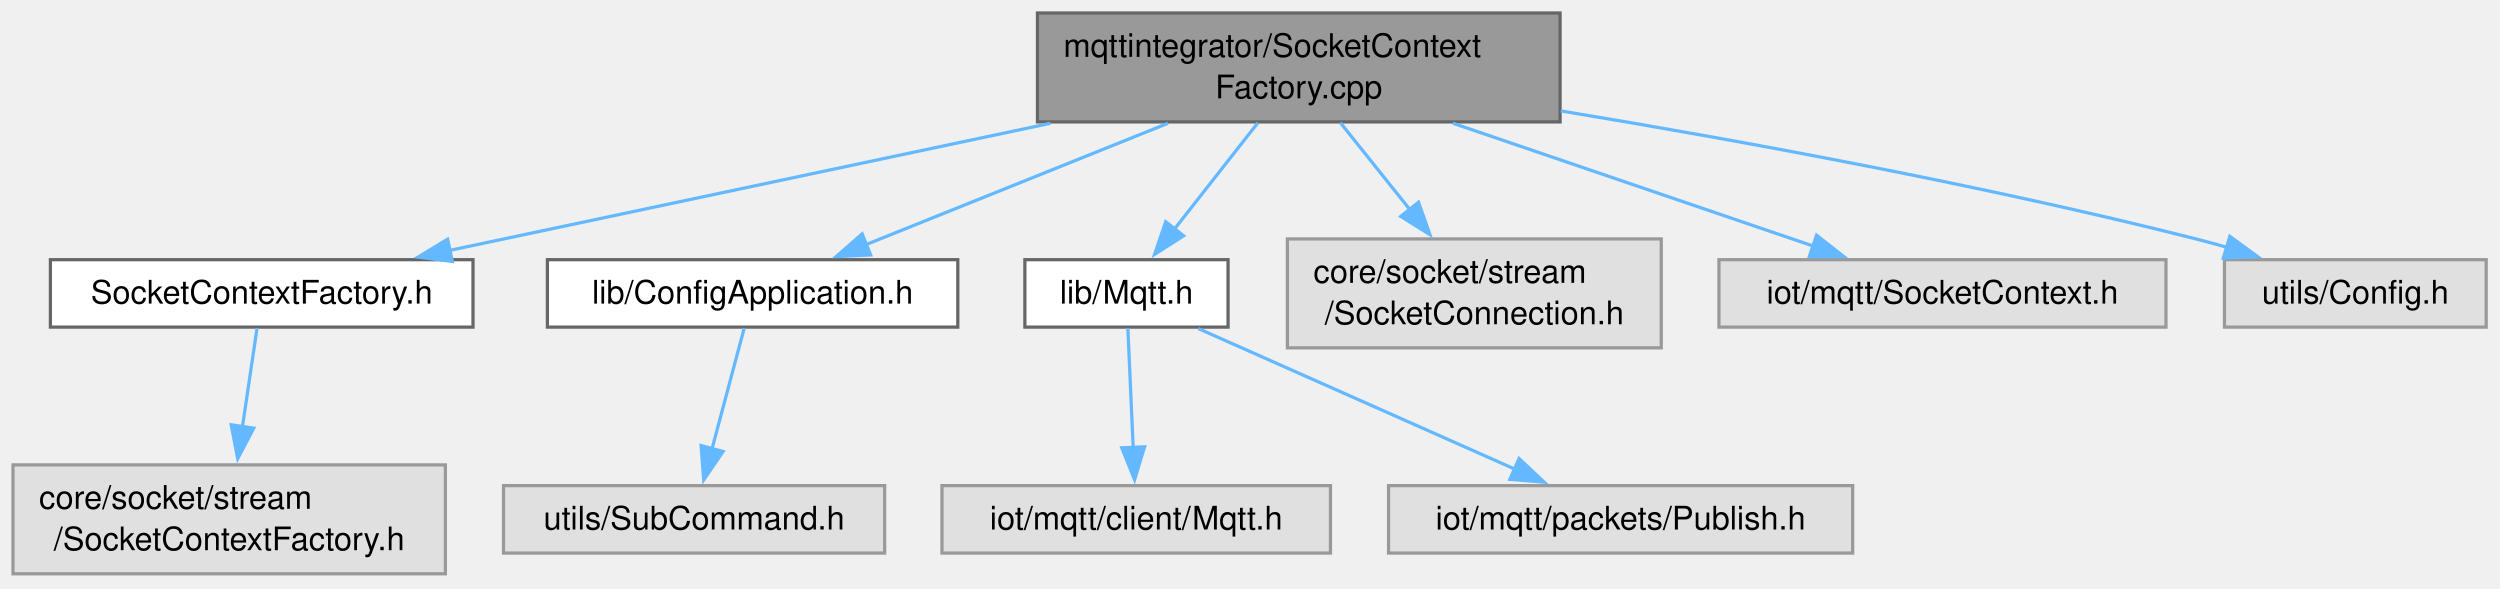
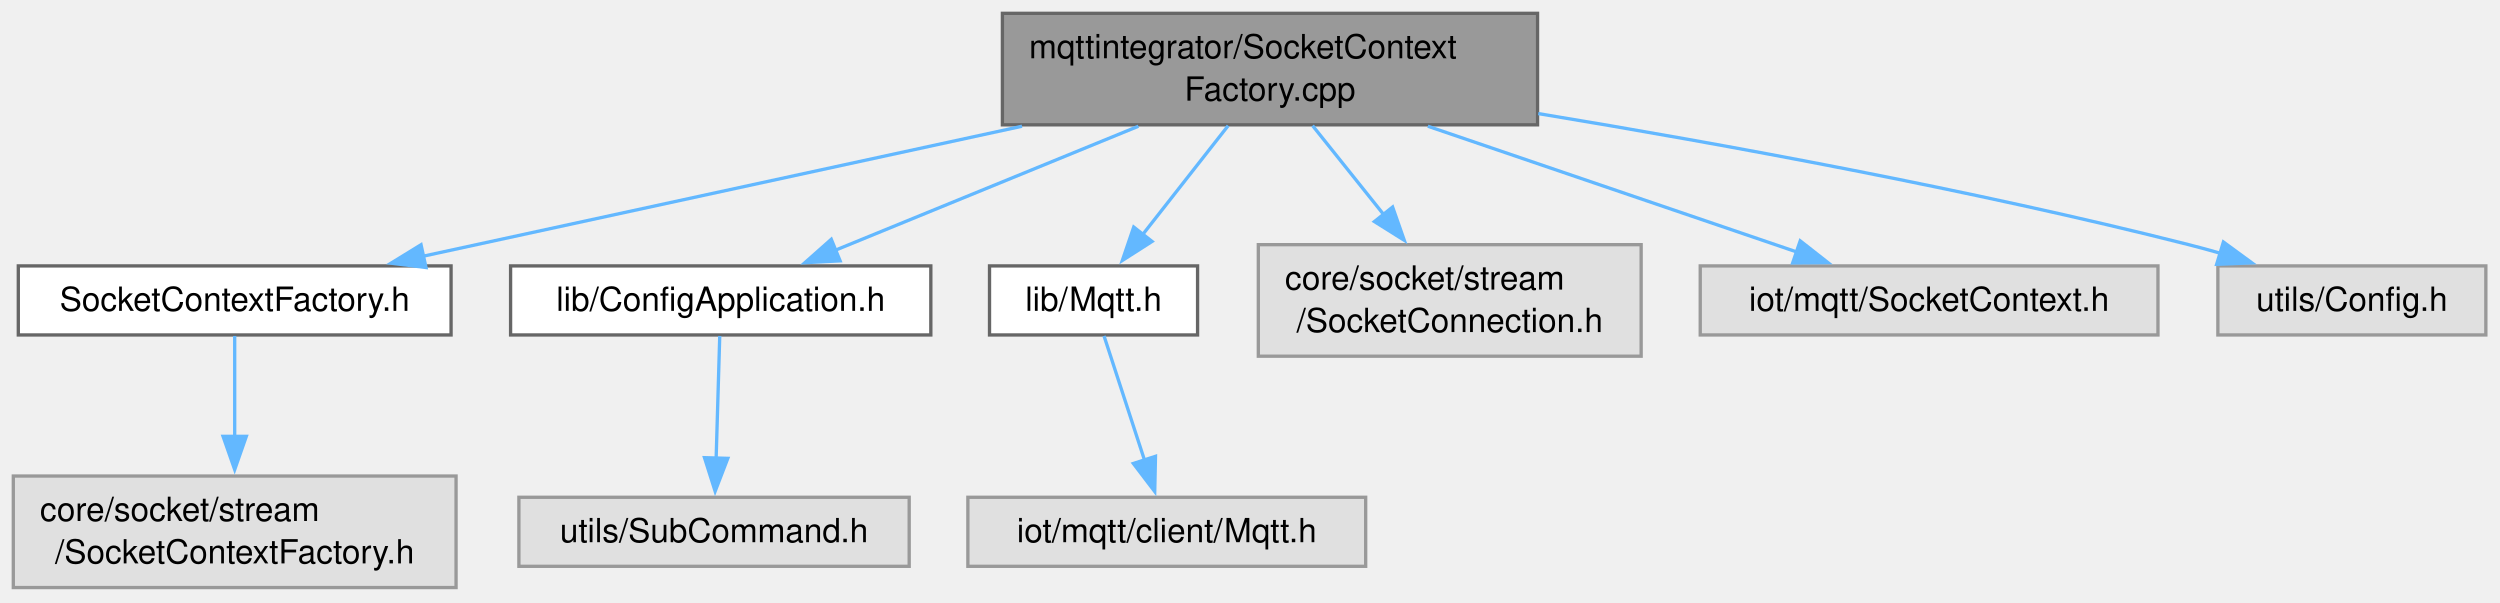
- <svg xmlns="http://www.w3.org/2000/svg" xmlns:xlink="http://www.w3.org/1999/xlink" width="769pt" height="181pt" viewBox="0.00 0.00 769.00 181.00">
+ <svg xmlns="http://www.w3.org/2000/svg" xmlns:xlink="http://www.w3.org/1999/xlink" width="751pt" height="181pt" viewBox="0.00 0.00 751.00 181.00">
  <g id="graph0" class="graph" transform="scale(1 1) rotate(0) translate(4 176.5)">
    <g id="Node000001" class="node">
      <g id="a_Node000001">
        <a xlink:title=" ">
-           <polygon fill="#999999" stroke="#666666" points="475.88,-172.5 315.12,-172.5 315.12,-139 475.88,-139 475.88,-172.5" />
-           <text xml:space="preserve" text-anchor="start" x="323.12" y="-159" font-family="Helvetica,sans-Serif" font-size="10.00">mqttintegrator/SocketContext</text>
-           <text xml:space="preserve" text-anchor="middle" x="395.5" y="-146.25" font-family="Helvetica,sans-Serif" font-size="10.00">Factory.cpp</text>
+           <polygon fill="#999999" stroke="#666666" points="457.88,-172.5 297.12,-172.5 297.12,-139 457.88,-139 457.88,-172.5" />
+           <text xml:space="preserve" text-anchor="start" x="305.12" y="-159" font-family="Helvetica,sans-Serif" font-size="10.00">mqttintegrator/SocketContext</text>
+           <text xml:space="preserve" text-anchor="middle" x="377.5" y="-146.25" font-family="Helvetica,sans-Serif" font-size="10.00">Factory.cpp</text>
        </a>
      </g>
    </g>
    <g id="Node000002" class="node">
      <g id="a_Node000002">
        <a xlink:href="mqttintegrator_2SocketContextFactory_8h.html" target="_top" xlink:title=" ">
-           <polygon fill="white" stroke="#666666" points="141.5,-96.62 11.5,-96.62 11.5,-75.88 141.5,-75.88 141.5,-96.62" />
-           <text xml:space="preserve" text-anchor="middle" x="76.5" y="-83.12" font-family="Helvetica,sans-Serif" font-size="10.00">SocketContextFactory.h</text>
+           <polygon fill="white" stroke="#666666" points="131.5,-96.62 1.5,-96.62 1.5,-75.88 131.5,-75.88 131.5,-96.62" />
+           <text xml:space="preserve" text-anchor="middle" x="66.5" y="-83.12" font-family="Helvetica,sans-Serif" font-size="10.00">SocketContextFactory.h</text>
        </a>
      </g>
    </g>
    <g id="edge1_Node000001_Node000002" class="edge">
      <g id="a_edge1_Node000001_Node000002">
        <a xlink:title=" ">
-           <path fill="none" stroke="#63b8ff" d="M319.09,-138.58C262.25,-126.55 185.88,-110.39 134.12,-99.44" />
-           <polygon fill="#63b8ff" stroke="#63b8ff" points="135.13,-96.08 124.62,-97.43 133.68,-102.93 135.13,-96.08" />
+           <path fill="none" stroke="#63b8ff" d="M303.01,-138.58C247.71,-126.58 173.45,-110.46 122.99,-99.51" />
+           <polygon fill="#63b8ff" stroke="#63b8ff" points="123.97,-96.14 113.45,-97.44 122.48,-102.98 123.97,-96.14" />
        </a>
      </g>
    </g>
    <g id="Node000004" class="node">
      <g id="a_Node000004">
        <a xlink:href="ConfigApplication_8h.html" target="_top" xlink:title=" ">
-           <polygon fill="white" stroke="#666666" points="290.62,-96.62 164.38,-96.62 164.38,-75.88 290.62,-75.88 290.62,-96.62" />
-           <text xml:space="preserve" text-anchor="middle" x="227.5" y="-83.12" font-family="Helvetica,sans-Serif" font-size="10.00">lib/ConfigApplication.h</text>
+           <polygon fill="white" stroke="#666666" points="275.62,-96.62 149.38,-96.62 149.38,-75.88 275.62,-75.88 275.62,-96.62" />
+           <text xml:space="preserve" text-anchor="middle" x="212.5" y="-83.12" font-family="Helvetica,sans-Serif" font-size="10.00">lib/ConfigApplication.h</text>
        </a>
      </g>
    </g>
    <g id="edge3_Node000001_Node000004" class="edge">
      <g id="a_edge3_Node000001_Node000004">
        <a xlink:title=" ">
-           <path fill="none" stroke="#63b8ff" d="M355.26,-138.58C326.93,-127.2 289.4,-112.12 262.35,-101.25" />
-           <polygon fill="#63b8ff" stroke="#63b8ff" points="263.81,-98.07 253.22,-97.59 261.2,-104.56 263.81,-98.07" />
+           <path fill="none" stroke="#63b8ff" d="M337.98,-138.58C310.16,-127.2 273.29,-112.12 246.73,-101.25" />
+           <polygon fill="#63b8ff" stroke="#63b8ff" points="248.37,-98.14 237.79,-97.59 245.72,-104.62 248.37,-98.14" />
        </a>
      </g>
    </g>
    <g id="Node000006" class="node">
      <g id="a_Node000006">
        <a xlink:href="mqttintegrator_2lib_2Mqtt_8h.html" target="_top" xlink:title=" ">
-           <polygon fill="white" stroke="#666666" points="373.75,-96.62 311.25,-96.62 311.25,-75.88 373.75,-75.88 373.75,-96.62" />
-           <text xml:space="preserve" text-anchor="middle" x="342.5" y="-83.12" font-family="Helvetica,sans-Serif" font-size="10.00">lib/Mqtt.h</text>
+           <polygon fill="white" stroke="#666666" points="355.75,-96.62 293.25,-96.62 293.25,-75.88 355.75,-75.88 355.75,-96.62" />
+           <text xml:space="preserve" text-anchor="middle" x="324.5" y="-83.12" font-family="Helvetica,sans-Serif" font-size="10.00">lib/Mqtt.h</text>
        </a>
      </g>
    </g>
    <g id="edge5_Node000001_Node000006" class="edge">
      <g id="a_edge5_Node000001_Node000006">
        <a xlink:title=" ">
-           <path fill="none" stroke="#63b8ff" d="M382.94,-138.75C375.24,-128.94 365.34,-116.34 357.27,-106.05" />
-           <polygon fill="#63b8ff" stroke="#63b8ff" points="360.08,-103.97 351.15,-98.26 354.57,-108.29 360.08,-103.97" />
+           <path fill="none" stroke="#63b8ff" d="M364.94,-138.75C357.24,-128.94 347.34,-116.34 339.27,-106.05" />
+           <polygon fill="#63b8ff" stroke="#63b8ff" points="342.08,-103.97 333.15,-98.26 336.57,-108.29 342.08,-103.97" />
+         </a>
+       </g>
+     </g>
+     <g id="Node000008" class="node">
+       <g id="a_Node000008">
+         <a xlink:title=" ">
+           <polygon fill="#e0e0e0" stroke="#999999" points="489,-103 374,-103 374,-69.5 489,-69.5 489,-103" />
+           <text xml:space="preserve" text-anchor="start" x="382" y="-89.5" font-family="Helvetica,sans-Serif" font-size="10.00">core/socket/stream</text>
+           <text xml:space="preserve" text-anchor="middle" x="431.5" y="-76.75" font-family="Helvetica,sans-Serif" font-size="10.00">/SocketConnection.h</text>
+         </a>
+       </g>
+     </g>
+     <g id="edge7_Node000001_Node000008" class="edge">
+       <g id="a_edge7_Node000001_Node000008">
+         <a xlink:title=" ">
+           <path fill="none" stroke="#63b8ff" d="M390.3,-138.75C396.69,-130.77 404.56,-120.93 411.7,-112" />
+           <polygon fill="#63b8ff" stroke="#63b8ff" points="414.34,-114.31 417.85,-104.31 408.87,-109.94 414.34,-114.31" />
        </a>
      </g>
    </g>
    <g id="Node000009" class="node">
      <g id="a_Node000009">
        <a xlink:title=" ">
-           <polygon fill="#e0e0e0" stroke="#999999" points="507,-103 392,-103 392,-69.5 507,-69.5 507,-103" />
-           <text xml:space="preserve" text-anchor="start" x="400" y="-89.5" font-family="Helvetica,sans-Serif" font-size="10.00">core/socket/stream</text>
-           <text xml:space="preserve" text-anchor="middle" x="449.5" y="-76.75" font-family="Helvetica,sans-Serif" font-size="10.00">/SocketConnection.h</text>
+           <polygon fill="#e0e0e0" stroke="#999999" points="644.25,-96.62 506.75,-96.62 506.75,-75.88 644.25,-75.88 644.25,-96.62" />
+           <text xml:space="preserve" text-anchor="middle" x="575.5" y="-83.12" font-family="Helvetica,sans-Serif" font-size="10.00">iot/mqtt/SocketContext.h</text>
        </a>
      </g>
    </g>
    <g id="edge8_Node000001_Node000009" class="edge">
      <g id="a_edge8_Node000001_Node000009">
        <a xlink:title=" ">
-           <path fill="none" stroke="#63b8ff" d="M408.3,-138.75C414.69,-130.77 422.56,-120.93 429.7,-112" />
-           <polygon fill="#63b8ff" stroke="#63b8ff" points="432.34,-114.31 435.85,-104.31 426.87,-109.94 432.34,-114.31" />
+           <path fill="none" stroke="#63b8ff" d="M424.93,-138.58C458.8,-127.03 503.85,-111.68 535.83,-100.78" />
+           <polygon fill="#63b8ff" stroke="#63b8ff" points="536.78,-104.15 545.12,-97.61 534.52,-97.52 536.78,-104.15" />
        </a>
      </g>
    </g>
    <g id="Node000010" class="node">
      <g id="a_Node000010">
        <a xlink:title=" ">
-           <polygon fill="#e0e0e0" stroke="#999999" points="662.25,-96.62 524.75,-96.62 524.75,-75.88 662.25,-75.88 662.25,-96.62" />
-           <text xml:space="preserve" text-anchor="middle" x="593.5" y="-83.12" font-family="Helvetica,sans-Serif" font-size="10.00">iot/mqtt/SocketContext.h</text>
+           <polygon fill="#e0e0e0" stroke="#999999" points="742.75,-96.62 662.25,-96.62 662.25,-75.88 742.75,-75.88 742.75,-96.62" />
+           <text xml:space="preserve" text-anchor="middle" x="702.5" y="-83.12" font-family="Helvetica,sans-Serif" font-size="10.00">utils/Config.h</text>
        </a>
      </g>
    </g>
    <g id="edge9_Node000001_Node000010" class="edge">
      <g id="a_edge9_Node000001_Node000010">
        <a xlink:title=" ">
-           <path fill="none" stroke="#63b8ff" d="M442.93,-138.58C476.8,-127.03 521.85,-111.68 553.83,-100.78" />
-           <polygon fill="#63b8ff" stroke="#63b8ff" points="554.78,-104.15 563.12,-97.61 552.52,-97.52 554.78,-104.15" />
-         </a>
-       </g>
-     </g>
-     <g id="Node000011" class="node">
-       <g id="a_Node000011">
-         <a xlink:title=" ">
-           <polygon fill="#e0e0e0" stroke="#999999" points="760.75,-96.62 680.25,-96.62 680.25,-75.88 760.75,-75.88 760.75,-96.62" />
-           <text xml:space="preserve" text-anchor="middle" x="720.5" y="-83.12" font-family="Helvetica,sans-Serif" font-size="10.00">utils/Config.h</text>
-         </a>
-       </g>
-     </g>
-     <g id="edge10_Node000001_Node000011" class="edge">
-       <g id="a_edge10_Node000001_Node000011">
-         <a xlink:title=" ">
-           <path fill="none" stroke="#63b8ff" d="M476.09,-142.38C531.45,-133.22 606.4,-119.5 671.5,-103 674.63,-102.21 677.85,-101.33 681.07,-100.4" />
-           <polygon fill="#63b8ff" stroke="#63b8ff" points="681.91,-103.8 690.47,-97.54 679.88,-97.1 681.91,-103.8" />
+           <path fill="none" stroke="#63b8ff" d="M458.09,-142.38C513.45,-133.22 588.4,-119.5 653.5,-103 656.63,-102.21 659.85,-101.33 663.07,-100.4" />
+           <polygon fill="#63b8ff" stroke="#63b8ff" points="663.91,-103.8 672.47,-97.54 661.88,-97.1 663.91,-103.8" />
        </a>
      </g>
    </g>
    <g id="Node000003" class="node">
      <g id="a_Node000003">
        <a xlink:title=" ">
          <polygon fill="#e0e0e0" stroke="#999999" points="133,-33.5 0,-33.5 0,0 133,0 133,-33.5" />
          <text xml:space="preserve" text-anchor="start" x="8" y="-20" font-family="Helvetica,sans-Serif" font-size="10.00">core/socket/stream</text>
          <text xml:space="preserve" text-anchor="middle" x="66.5" y="-7.25" font-family="Helvetica,sans-Serif" font-size="10.00">/SocketContextFactory.h</text>
        </a>
      </g>
    </g>
    <g id="edge2_Node000002_Node000003" class="edge">
      <g id="a_edge2_Node000002_Node000003">
        <a xlink:title=" ">
-           <path fill="none" stroke="#63b8ff" d="M75.07,-75.58C73.89,-67.6 72.15,-55.88 70.55,-45.07" />
-           <polygon fill="#63b8ff" stroke="#63b8ff" points="74.05,-44.8 69.12,-35.42 67.12,-45.82 74.05,-44.8" />
+           <path fill="none" stroke="#63b8ff" d="M66.5,-75.58C66.5,-67.69 66.5,-56.13 66.5,-45.41" />
+           <polygon fill="#63b8ff" stroke="#63b8ff" points="70,-45.43 66.5,-35.43 63,-45.43 70,-45.43" />
        </a>
      </g>
    </g>
    <g id="Node000005" class="node">
      <g id="a_Node000005">
        <a xlink:title=" ">
-           <polygon fill="#e0e0e0" stroke="#999999" points="268.12,-27.12 150.88,-27.12 150.88,-6.38 268.12,-6.38 268.12,-27.12" />
-           <text xml:space="preserve" text-anchor="middle" x="209.5" y="-13.62" font-family="Helvetica,sans-Serif" font-size="10.00">utils/SubCommand.h</text>
+           <polygon fill="#e0e0e0" stroke="#999999" points="269.12,-27.12 151.88,-27.12 151.88,-6.38 269.12,-6.38 269.12,-27.12" />
+           <text xml:space="preserve" text-anchor="middle" x="210.5" y="-13.62" font-family="Helvetica,sans-Serif" font-size="10.00">utils/SubCommand.h</text>
        </a>
      </g>
    </g>
    <g id="edge4_Node000004_Node000005" class="edge">
      <g id="a_edge4_Node000004_Node000005">
        <a xlink:title=" ">
-           <path fill="none" stroke="#63b8ff" d="M224.92,-75.58C222.33,-65.85 218.25,-50.57 214.94,-38.15" />
-           <polygon fill="#63b8ff" stroke="#63b8ff" points="218.42,-37.63 212.46,-28.87 211.66,-39.43 218.42,-37.63" />
+           <path fill="none" stroke="#63b8ff" d="M212.21,-75.58C211.93,-65.96 211.48,-50.88 211.12,-38.54" />
+           <polygon fill="#63b8ff" stroke="#63b8ff" points="214.63,-38.81 210.83,-28.92 207.63,-39.02 214.63,-38.81" />
        </a>
      </g>
    </g>
    <g id="Node000007" class="node">
      <g id="a_Node000007">
        <a xlink:title=" ">
-           <polygon fill="#e0e0e0" stroke="#999999" points="405.25,-27.12 285.75,-27.12 285.75,-6.38 405.25,-6.38 405.25,-27.12" />
-           <text xml:space="preserve" text-anchor="middle" x="345.5" y="-13.62" font-family="Helvetica,sans-Serif" font-size="10.00">iot/mqtt/client/Mqtt.h</text>
+           <polygon fill="#e0e0e0" stroke="#999999" points="406.25,-27.12 286.75,-27.12 286.75,-6.38 406.25,-6.38 406.25,-27.12" />
+           <text xml:space="preserve" text-anchor="middle" x="346.5" y="-13.62" font-family="Helvetica,sans-Serif" font-size="10.00">iot/mqtt/client/Mqtt.h</text>
        </a>
      </g>
    </g>
    <g id="edge6_Node000006_Node000007" class="edge">
      <g id="a_edge6_Node000006_Node000007">
        <a xlink:title=" ">
-           <path fill="none" stroke="#63b8ff" d="M342.93,-75.58C343.36,-65.96 344.03,-50.88 344.58,-38.54" />
-           <polygon fill="#63b8ff" stroke="#63b8ff" points="348.06,-39.06 345,-28.92 341.06,-38.75 348.06,-39.06" />
-         </a>
-       </g>
-     </g>
-     <g id="Node000008" class="node">
-       <g id="a_Node000008">
-         <a xlink:title=" ">
-           <polygon fill="#e0e0e0" stroke="#999999" points="565.88,-27.12 423.12,-27.12 423.12,-6.38 565.88,-6.38 565.88,-27.12" />
-           <text xml:space="preserve" text-anchor="middle" x="494.5" y="-13.62" font-family="Helvetica,sans-Serif" font-size="10.00">iot/mqtt/packets/Publish.h</text>
-         </a>
-       </g>
-     </g>
-     <g id="edge7_Node000006_Node000008" class="edge">
-       <g id="a_edge7_Node000006_Node000008">
-         <a xlink:title=" ">
-           <path fill="none" stroke="#63b8ff" d="M364.6,-75.43C390.27,-64.04 432.83,-45.14 462.2,-32.09" />
-           <polygon fill="#63b8ff" stroke="#63b8ff" points="463.27,-35.45 470.99,-28.19 460.43,-29.05 463.27,-35.45" />
+           <path fill="none" stroke="#63b8ff" d="M327.65,-75.58C330.82,-65.85 335.8,-50.57 339.85,-38.15" />
+           <polygon fill="#63b8ff" stroke="#63b8ff" points="343.11,-39.43 342.88,-28.84 336.46,-37.27 343.11,-39.43" />
        </a>
      </g>
    </g>
  </g>
</svg>
